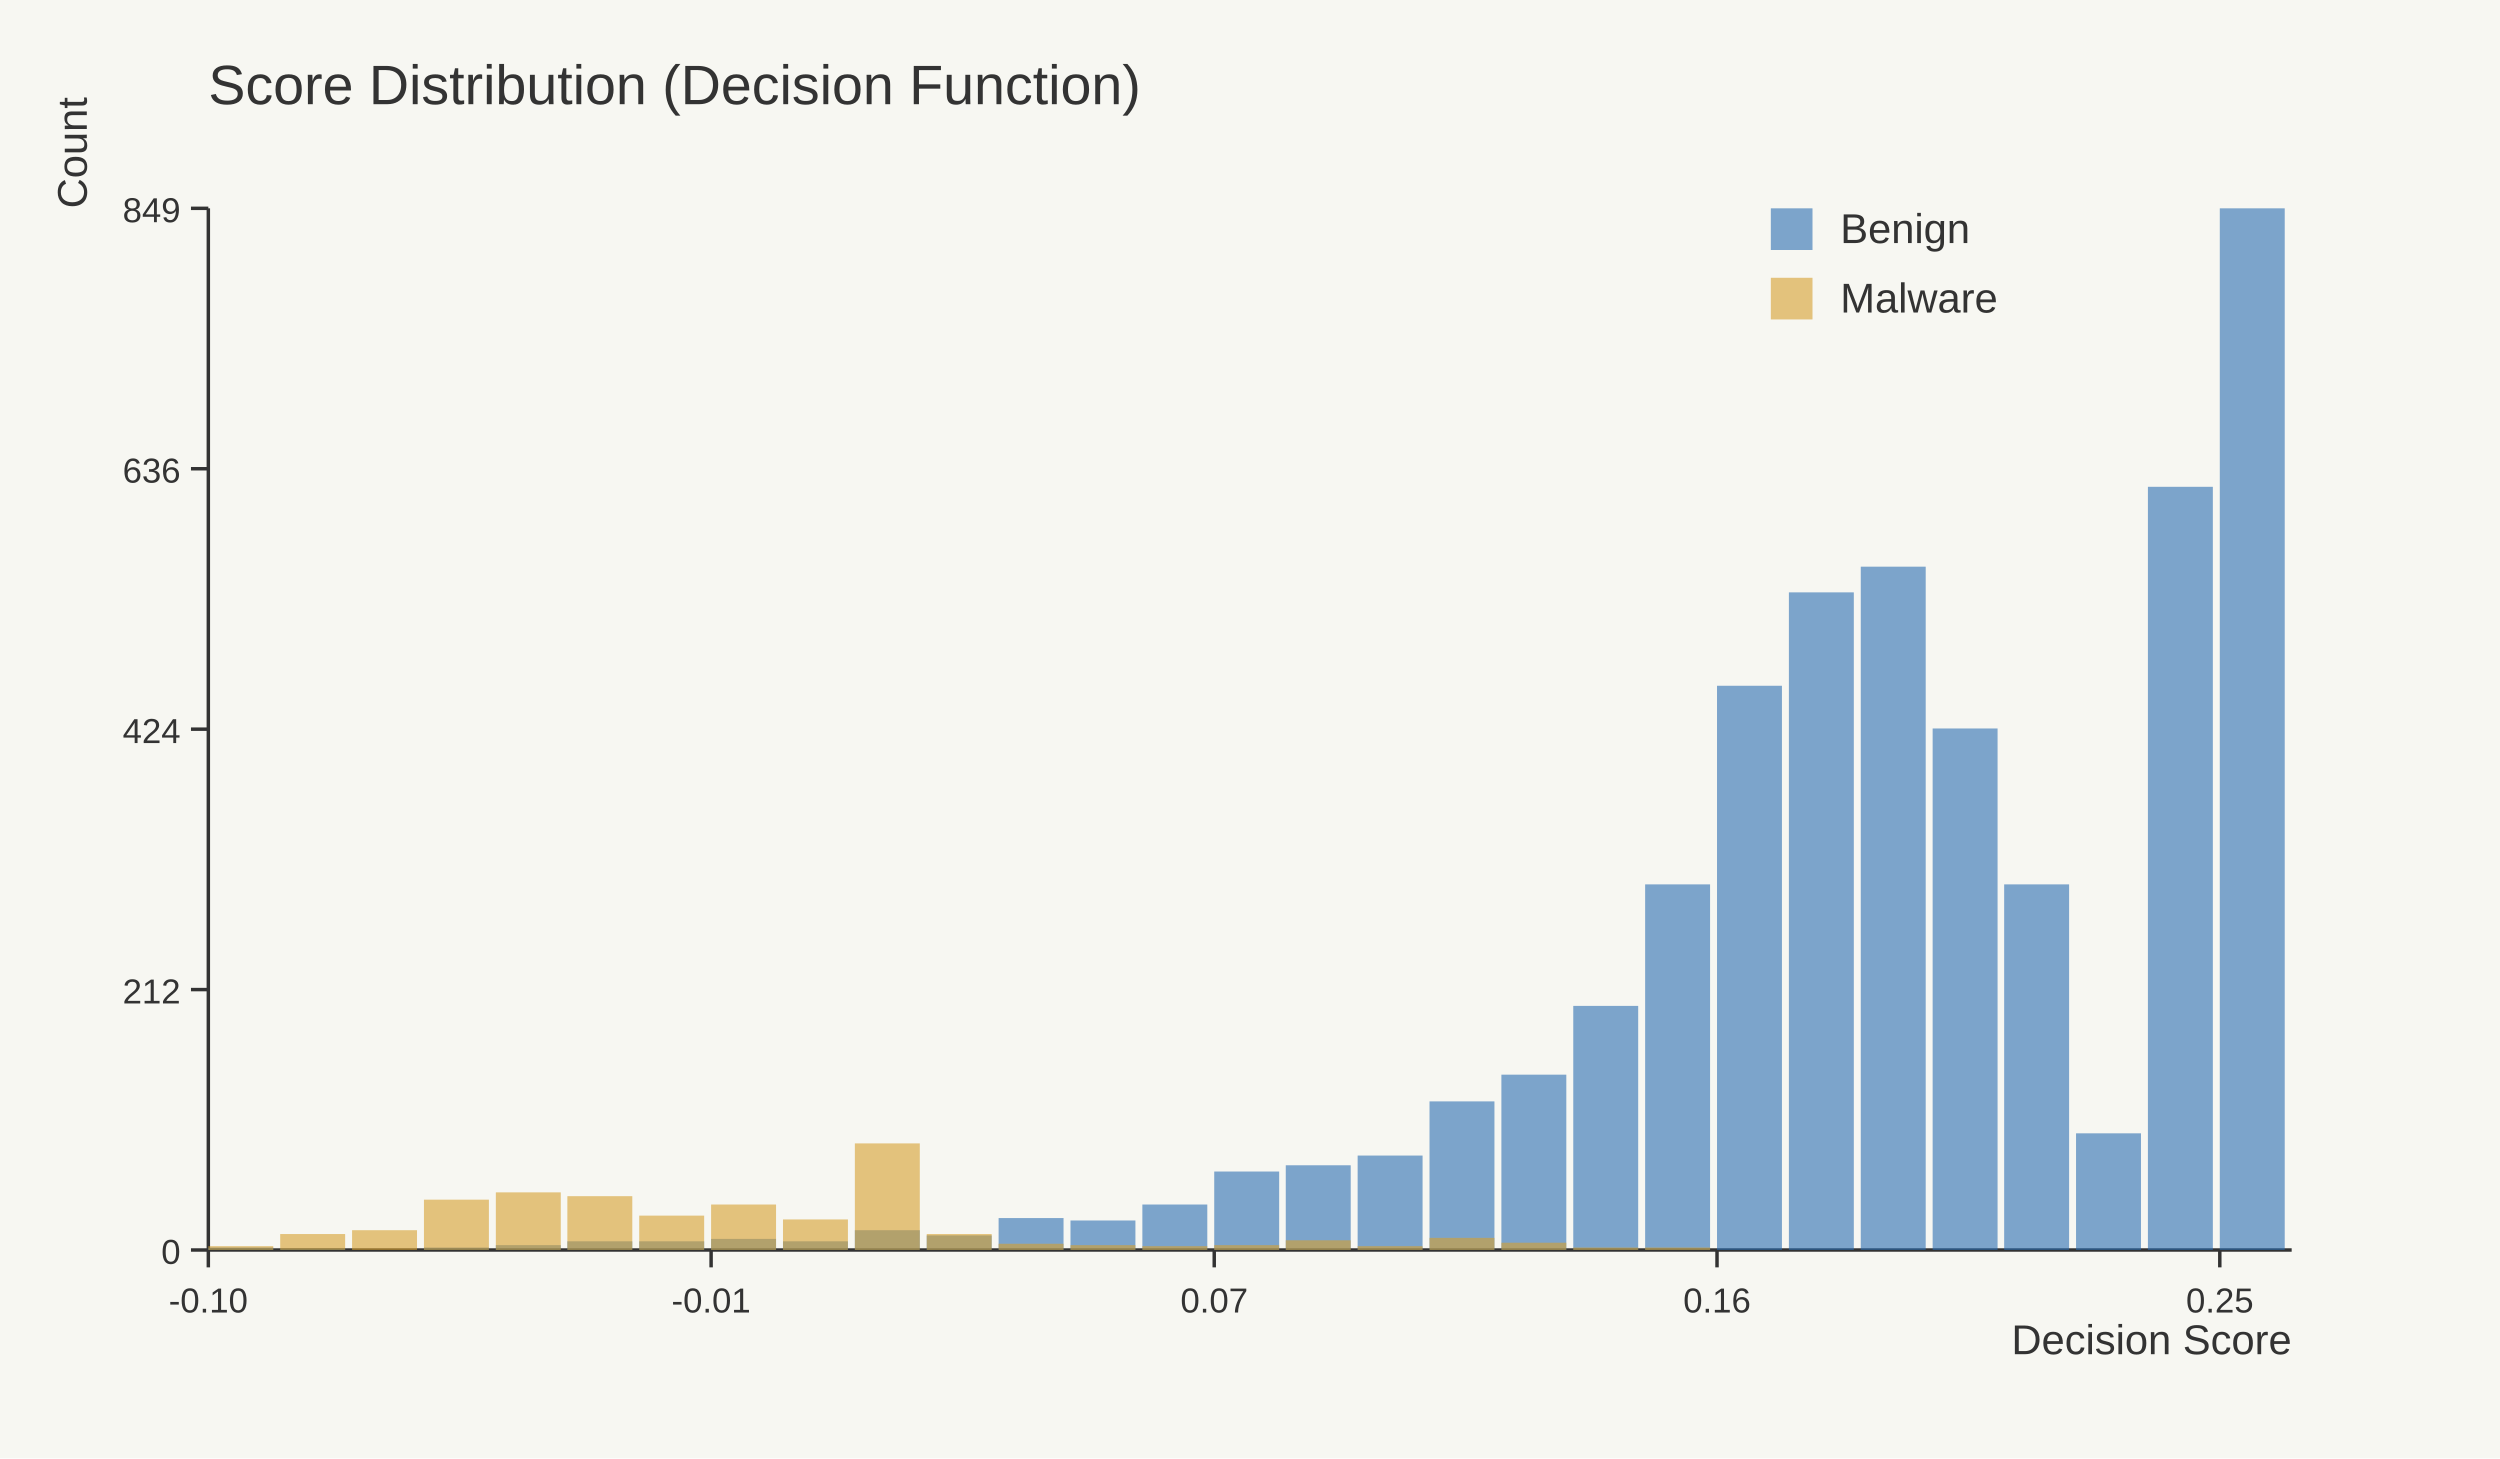
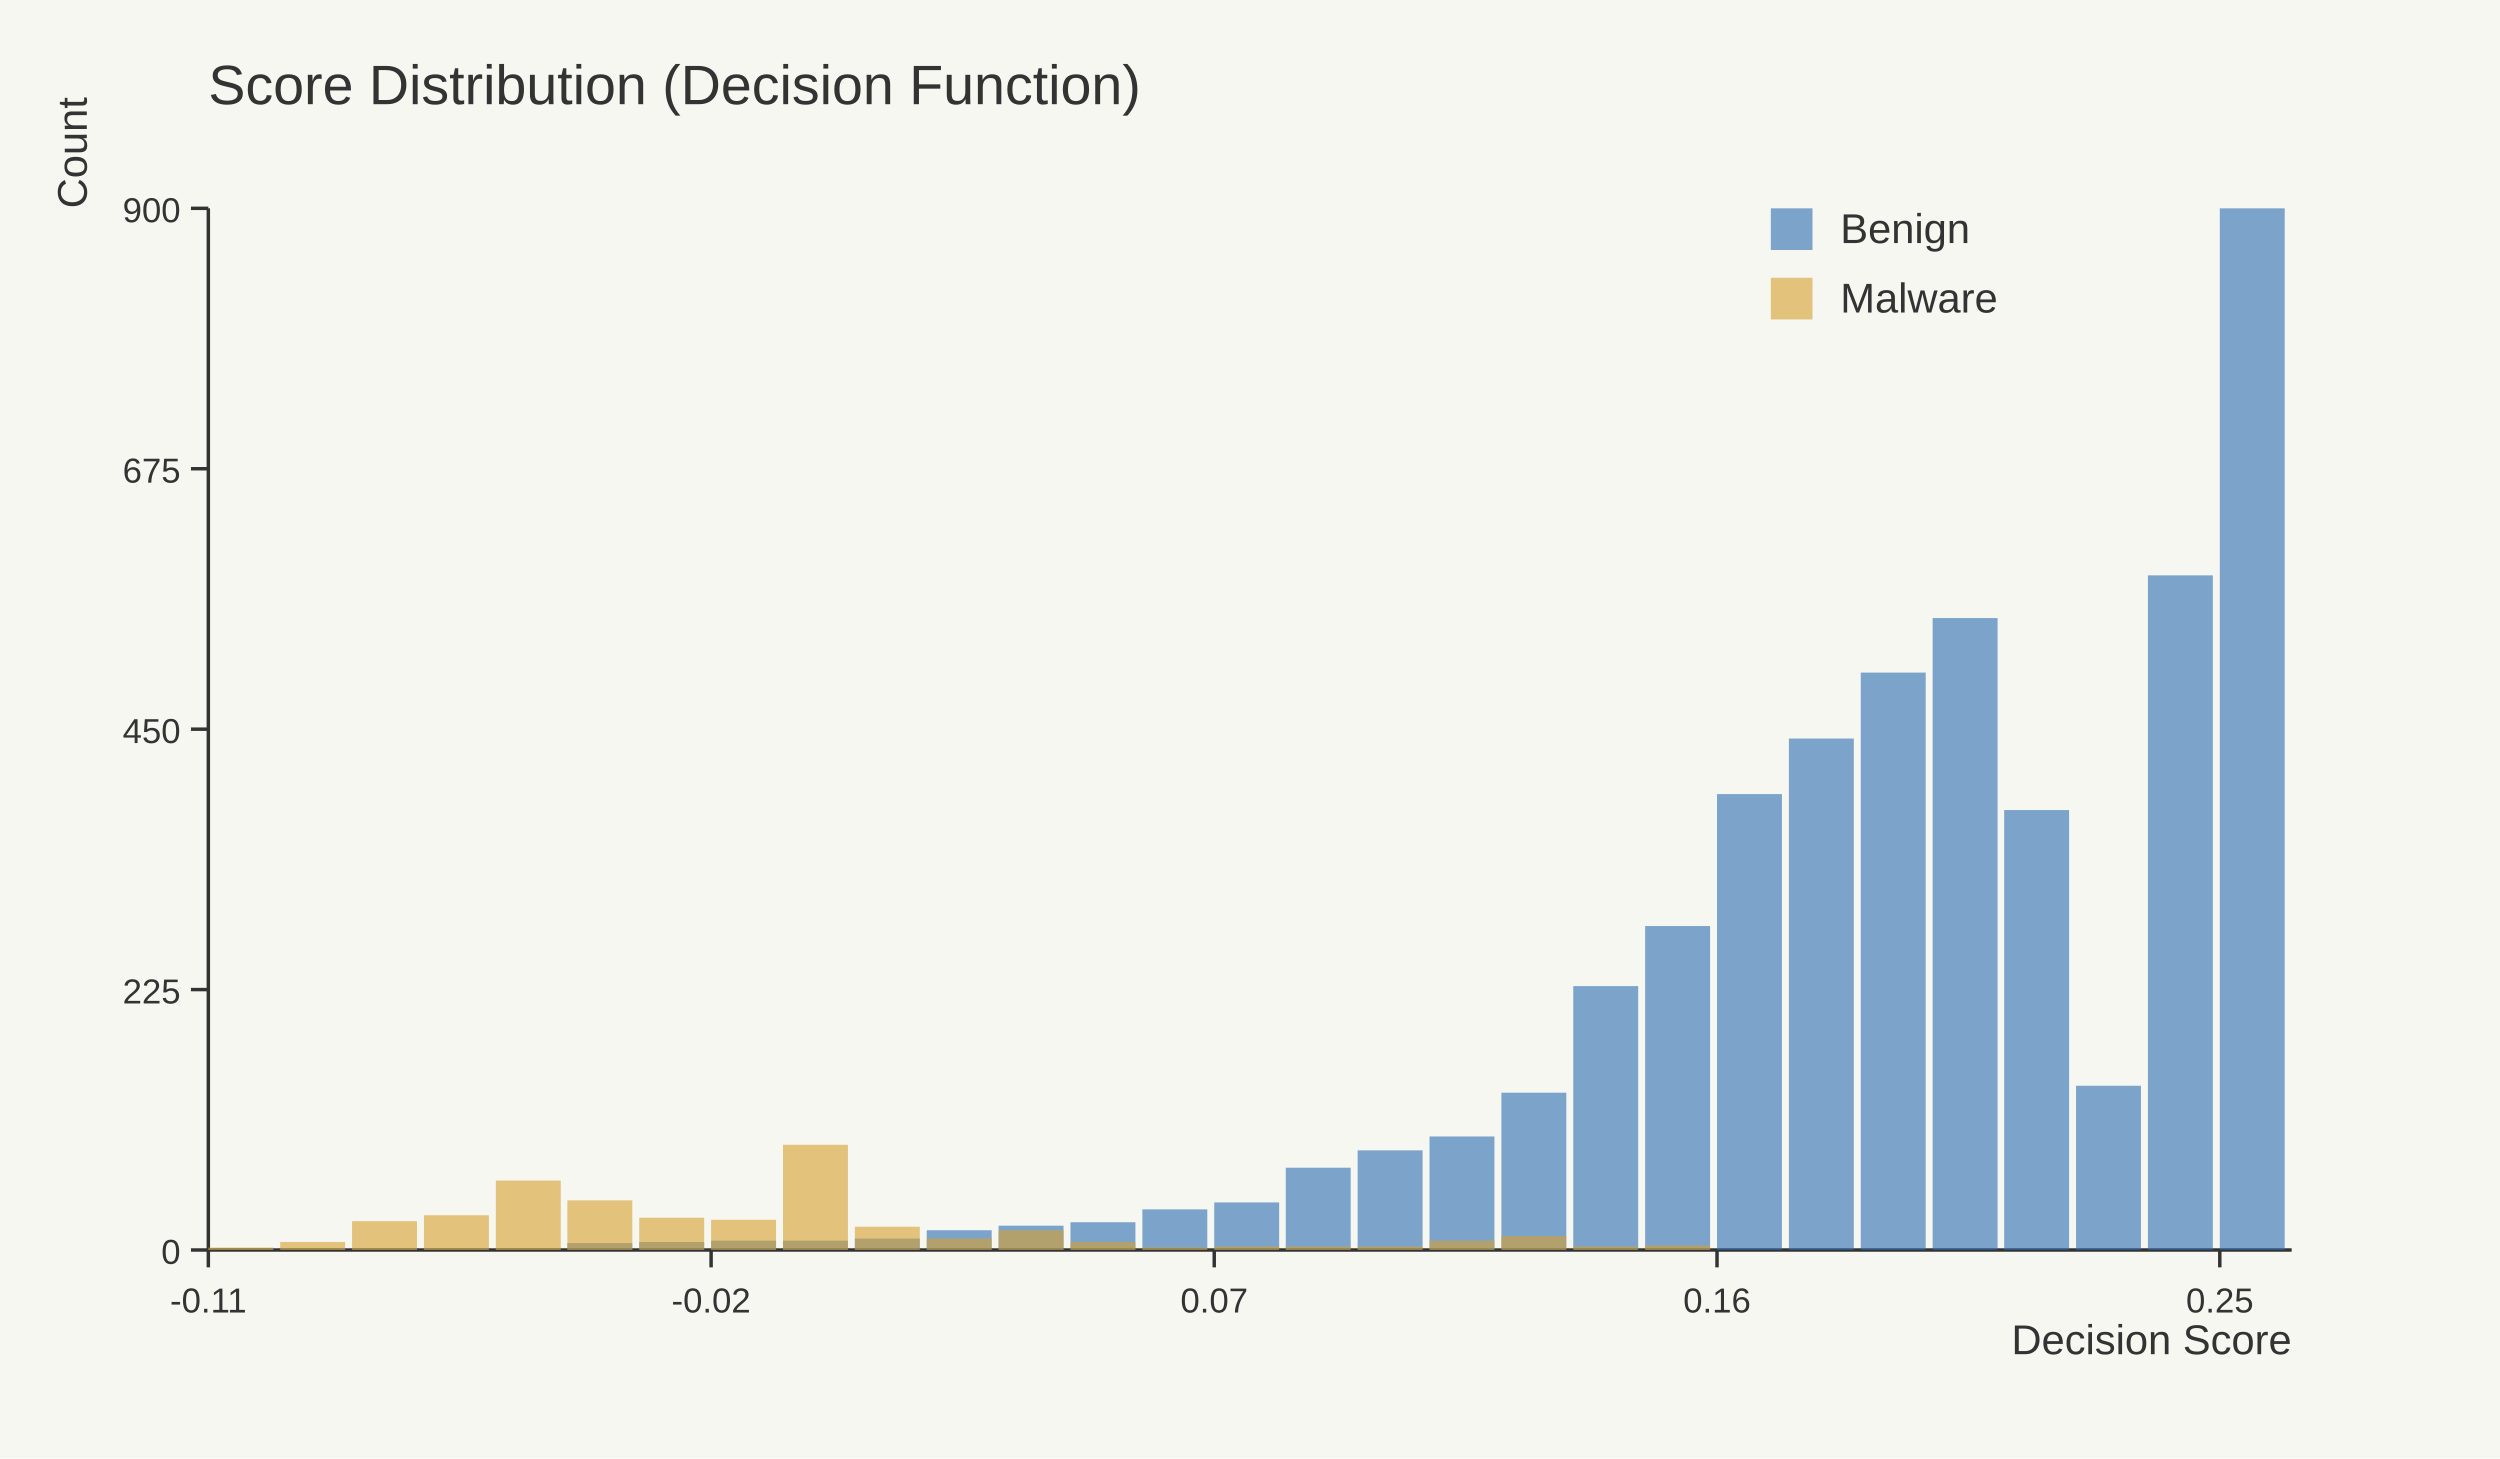
<svg xmlns="http://www.w3.org/2000/svg" width="720" height="420" viewBox="0 0 720 420">
  <rect width="100%" height="100%" fill="#f7f7f2" />
  <text x="60" y="30" font-family="Arial" font-size="16" fill="#333">Score Distribution (Decision Function)</text>
  <line x1="60" y1="360" x2="660" y2="360" stroke="#333" stroke-width="1" />
  <line x1="60" y1="360" x2="60" y2="60" stroke="#333" stroke-width="1" />
  <line x1="60.0" y1="360" x2="60.0" y2="365" stroke="#333" stroke-width="1" />
-   <text x="60.0" y="378" font-family="Arial" font-size="10" text-anchor="middle" fill="#333">-0.10</text>
+   <text x="60.0" y="378" font-family="Arial" font-size="10" text-anchor="middle" fill="#333">-0.11</text>
  <line x1="204.8" y1="360" x2="204.8" y2="365" stroke="#333" stroke-width="1" />
-   <text x="204.8" y="378" font-family="Arial" font-size="10" text-anchor="middle" fill="#333">-0.01</text>
+   <text x="204.8" y="378" font-family="Arial" font-size="10" text-anchor="middle" fill="#333">-0.02</text>
  <line x1="349.7" y1="360" x2="349.7" y2="365" stroke="#333" stroke-width="1" />
  <text x="349.7" y="378" font-family="Arial" font-size="10" text-anchor="middle" fill="#333">0.07</text>
  <line x1="494.5" y1="360" x2="494.5" y2="365" stroke="#333" stroke-width="1" />
  <text x="494.5" y="378" font-family="Arial" font-size="10" text-anchor="middle" fill="#333">0.16</text>
  <line x1="639.3" y1="360" x2="639.3" y2="365" stroke="#333" stroke-width="1" />
  <text x="639.3" y="378" font-family="Arial" font-size="10" text-anchor="middle" fill="#333">0.25</text>
  <line x1="60" y1="360.0" x2="55" y2="360.0" stroke="#333" stroke-width="1" />
  <text x="52" y="364.0" font-family="Arial" font-size="10" text-anchor="end" fill="#333">0</text>
  <line x1="60" y1="285.0" x2="55" y2="285.0" stroke="#333" stroke-width="1" />
-   <text x="52" y="289.0" font-family="Arial" font-size="10" text-anchor="end" fill="#333">212</text>
+   <text x="52" y="289.0" font-family="Arial" font-size="10" text-anchor="end" fill="#333">225</text>
  <line x1="60" y1="210.0" x2="55" y2="210.0" stroke="#333" stroke-width="1" />
-   <text x="52" y="214.0" font-family="Arial" font-size="10" text-anchor="end" fill="#333">424</text>
+   <text x="52" y="214.0" font-family="Arial" font-size="10" text-anchor="end" fill="#333">450</text>
  <line x1="60" y1="135.0" x2="55" y2="135.0" stroke="#333" stroke-width="1" />
-   <text x="52" y="139.0" font-family="Arial" font-size="10" text-anchor="end" fill="#333">636</text>
+   <text x="52" y="139.0" font-family="Arial" font-size="10" text-anchor="end" fill="#333">675</text>
  <line x1="60" y1="60.0" x2="55" y2="60.0" stroke="#333" stroke-width="1" />
-   <text x="52" y="64.0" font-family="Arial" font-size="10" text-anchor="end" fill="#333">849</text>
-   <rect x="60.0" y="359.3" width="18.7" height="0.7" fill="#2b6cb0" fill-opacity="0.6" />
-   <rect x="60.0" y="358.9" width="18.7" height="1.1" fill="#d69e2e" fill-opacity="0.6" />
-   <rect x="80.7" y="359.6" width="18.7" height="0.4" fill="#2b6cb0" fill-opacity="0.6" />
-   <rect x="80.7" y="355.4" width="18.7" height="4.6" fill="#d69e2e" fill-opacity="0.6" />
-   <rect x="101.4" y="360.0" width="18.7" height="0.0" fill="#2b6cb0" fill-opacity="0.6" />
-   <rect x="101.4" y="354.3" width="18.7" height="5.7" fill="#d69e2e" fill-opacity="0.6" />
-   <rect x="122.1" y="359.3" width="18.7" height="0.7" fill="#2b6cb0" fill-opacity="0.6" />
-   <rect x="122.1" y="345.5" width="18.7" height="14.5" fill="#d69e2e" fill-opacity="0.6" />
-   <rect x="142.8" y="358.6" width="18.7" height="1.4" fill="#2b6cb0" fill-opacity="0.6" />
-   <rect x="142.8" y="343.4" width="18.7" height="16.6" fill="#d69e2e" fill-opacity="0.6" />
-   <rect x="163.4" y="357.5" width="18.7" height="2.5" fill="#2b6cb0" fill-opacity="0.6" />
-   <rect x="163.4" y="344.5" width="18.7" height="15.5" fill="#d69e2e" fill-opacity="0.6" />
-   <rect x="184.1" y="357.5" width="18.7" height="2.5" fill="#2b6cb0" fill-opacity="0.6" />
-   <rect x="184.1" y="350.1" width="18.7" height="9.9" fill="#d69e2e" fill-opacity="0.6" />
-   <rect x="204.8" y="356.8" width="18.7" height="3.2" fill="#2b6cb0" fill-opacity="0.6" />
-   <rect x="204.8" y="346.9" width="18.7" height="13.1" fill="#d69e2e" fill-opacity="0.6" />
-   <rect x="225.5" y="357.5" width="18.7" height="2.5" fill="#2b6cb0" fill-opacity="0.6" />
-   <rect x="225.5" y="351.2" width="18.7" height="8.8" fill="#d69e2e" fill-opacity="0.6" />
-   <rect x="246.2" y="354.3" width="18.7" height="5.7" fill="#2b6cb0" fill-opacity="0.6" />
-   <rect x="246.2" y="329.3" width="18.7" height="30.7" fill="#d69e2e" fill-opacity="0.6" />
-   <rect x="266.9" y="355.8" width="18.7" height="4.2" fill="#2b6cb0" fill-opacity="0.6" />
-   <rect x="266.9" y="355.4" width="18.7" height="4.6" fill="#d69e2e" fill-opacity="0.6" />
-   <rect x="287.6" y="350.8" width="18.7" height="9.2" fill="#2b6cb0" fill-opacity="0.6" />
-   <rect x="287.6" y="358.2" width="18.7" height="1.8" fill="#d69e2e" fill-opacity="0.6" />
-   <rect x="308.3" y="351.5" width="18.7" height="8.5" fill="#2b6cb0" fill-opacity="0.6" />
-   <rect x="308.3" y="358.6" width="18.7" height="1.4" fill="#d69e2e" fill-opacity="0.6" />
-   <rect x="329.0" y="346.9" width="18.7" height="13.1" fill="#2b6cb0" fill-opacity="0.6" />
-   <rect x="329.0" y="358.9" width="18.7" height="1.1" fill="#d69e2e" fill-opacity="0.6" />
-   <rect x="349.7" y="337.4" width="18.7" height="22.6" fill="#2b6cb0" fill-opacity="0.6" />
-   <rect x="349.7" y="358.6" width="18.7" height="1.4" fill="#d69e2e" fill-opacity="0.6" />
-   <rect x="370.3" y="335.6" width="18.7" height="24.4" fill="#2b6cb0" fill-opacity="0.6" />
-   <rect x="370.3" y="357.2" width="18.7" height="2.8" fill="#d69e2e" fill-opacity="0.6" />
-   <rect x="391.0" y="332.8" width="18.7" height="27.2" fill="#2b6cb0" fill-opacity="0.6" />
-   <rect x="391.0" y="358.9" width="18.7" height="1.1" fill="#d69e2e" fill-opacity="0.6" />
-   <rect x="411.7" y="317.2" width="18.7" height="42.8" fill="#2b6cb0" fill-opacity="0.6" />
-   <rect x="411.7" y="356.5" width="18.7" height="3.5" fill="#d69e2e" fill-opacity="0.6" />
-   <rect x="432.4" y="309.5" width="18.7" height="50.5" fill="#2b6cb0" fill-opacity="0.6" />
-   <rect x="432.4" y="357.9" width="18.7" height="2.1" fill="#d69e2e" fill-opacity="0.6" />
-   <rect x="453.1" y="289.7" width="18.7" height="70.3" fill="#2b6cb0" fill-opacity="0.6" />
-   <rect x="453.1" y="359.3" width="18.7" height="0.7" fill="#d69e2e" fill-opacity="0.6" />
-   <rect x="473.8" y="254.7" width="18.7" height="105.3" fill="#2b6cb0" fill-opacity="0.6" />
-   <rect x="473.8" y="359.3" width="18.7" height="0.7" fill="#d69e2e" fill-opacity="0.6" />
-   <rect x="494.5" y="197.5" width="18.7" height="162.5" fill="#2b6cb0" fill-opacity="0.6" />
+   <text x="52" y="64.0" font-family="Arial" font-size="10" text-anchor="end" fill="#333">900</text>
+   <rect x="60.0" y="359.7" width="18.7" height="0.3" fill="#2b6cb0" fill-opacity="0.6" />
+   <rect x="60.0" y="359.3" width="18.7" height="0.7" fill="#d69e2e" fill-opacity="0.6" />
+   <rect x="80.7" y="359.7" width="18.7" height="0.3" fill="#2b6cb0" fill-opacity="0.6" />
+   <rect x="80.7" y="357.7" width="18.7" height="2.3" fill="#d69e2e" fill-opacity="0.6" />
+   <rect x="101.4" y="359.7" width="18.7" height="0.3" fill="#2b6cb0" fill-opacity="0.6" />
+   <rect x="101.4" y="351.7" width="18.7" height="8.3" fill="#d69e2e" fill-opacity="0.6" />
+   <rect x="122.1" y="359.7" width="18.7" height="0.3" fill="#2b6cb0" fill-opacity="0.6" />
+   <rect x="122.1" y="350.0" width="18.7" height="10.0" fill="#d69e2e" fill-opacity="0.6" />
+   <rect x="142.8" y="359.7" width="18.7" height="0.3" fill="#2b6cb0" fill-opacity="0.6" />
+   <rect x="142.8" y="340.0" width="18.7" height="20.0" fill="#d69e2e" fill-opacity="0.6" />
+   <rect x="163.4" y="358.0" width="18.7" height="2.0" fill="#2b6cb0" fill-opacity="0.6" />
+   <rect x="163.4" y="345.7" width="18.7" height="14.3" fill="#d69e2e" fill-opacity="0.6" />
+   <rect x="184.1" y="357.7" width="18.7" height="2.3" fill="#2b6cb0" fill-opacity="0.6" />
+   <rect x="184.1" y="350.7" width="18.7" height="9.3" fill="#d69e2e" fill-opacity="0.6" />
+   <rect x="204.8" y="357.3" width="18.7" height="2.7" fill="#2b6cb0" fill-opacity="0.6" />
+   <rect x="204.8" y="351.3" width="18.7" height="8.7" fill="#d69e2e" fill-opacity="0.6" />
+   <rect x="225.5" y="357.3" width="18.7" height="2.7" fill="#2b6cb0" fill-opacity="0.6" />
+   <rect x="225.5" y="329.7" width="18.7" height="30.3" fill="#d69e2e" fill-opacity="0.6" />
+   <rect x="246.2" y="356.7" width="18.7" height="3.3" fill="#2b6cb0" fill-opacity="0.6" />
+   <rect x="246.2" y="353.3" width="18.7" height="6.7" fill="#d69e2e" fill-opacity="0.6" />
+   <rect x="266.9" y="354.3" width="18.7" height="5.7" fill="#2b6cb0" fill-opacity="0.6" />
+   <rect x="266.9" y="356.7" width="18.7" height="3.3" fill="#d69e2e" fill-opacity="0.6" />
+   <rect x="287.6" y="353.0" width="18.7" height="7.0" fill="#2b6cb0" fill-opacity="0.6" />
+   <rect x="287.6" y="354.3" width="18.7" height="5.7" fill="#d69e2e" fill-opacity="0.6" />
+   <rect x="308.3" y="352.0" width="18.7" height="8.0" fill="#2b6cb0" fill-opacity="0.6" />
+   <rect x="308.3" y="357.7" width="18.7" height="2.3" fill="#d69e2e" fill-opacity="0.6" />
+   <rect x="329.0" y="348.3" width="18.7" height="11.7" fill="#2b6cb0" fill-opacity="0.6" />
+   <rect x="329.0" y="359.3" width="18.7" height="0.7" fill="#d69e2e" fill-opacity="0.6" />
+   <rect x="349.7" y="346.3" width="18.7" height="13.7" fill="#2b6cb0" fill-opacity="0.6" />
+   <rect x="349.7" y="359.0" width="18.7" height="1.0" fill="#d69e2e" fill-opacity="0.6" />
+   <rect x="370.3" y="336.3" width="18.7" height="23.7" fill="#2b6cb0" fill-opacity="0.6" />
+   <rect x="370.3" y="359.0" width="18.7" height="1.0" fill="#d69e2e" fill-opacity="0.6" />
+   <rect x="391.0" y="331.3" width="18.7" height="28.7" fill="#2b6cb0" fill-opacity="0.6" />
+   <rect x="391.0" y="359.0" width="18.7" height="1.0" fill="#d69e2e" fill-opacity="0.6" />
+   <rect x="411.7" y="327.3" width="18.7" height="32.7" fill="#2b6cb0" fill-opacity="0.6" />
+   <rect x="411.7" y="357.3" width="18.7" height="2.7" fill="#d69e2e" fill-opacity="0.6" />
+   <rect x="432.4" y="314.7" width="18.7" height="45.3" fill="#2b6cb0" fill-opacity="0.6" />
+   <rect x="432.4" y="356.0" width="18.7" height="4.0" fill="#d69e2e" fill-opacity="0.6" />
+   <rect x="453.1" y="284.0" width="18.7" height="76.0" fill="#2b6cb0" fill-opacity="0.6" />
+   <rect x="453.1" y="359.0" width="18.7" height="1.0" fill="#d69e2e" fill-opacity="0.6" />
+   <rect x="473.8" y="266.7" width="18.7" height="93.3" fill="#2b6cb0" fill-opacity="0.6" />
+   <rect x="473.8" y="358.7" width="18.7" height="1.3" fill="#d69e2e" fill-opacity="0.6" />
+   <rect x="494.5" y="228.7" width="18.7" height="131.3" fill="#2b6cb0" fill-opacity="0.6" />
  <rect x="494.5" y="360.0" width="18.7" height="0.0" fill="#d69e2e" fill-opacity="0.6" />
-   <rect x="515.2" y="170.6" width="18.7" height="189.4" fill="#2b6cb0" fill-opacity="0.6" />
+   <rect x="515.2" y="212.7" width="18.7" height="147.3" fill="#2b6cb0" fill-opacity="0.6" />
  <rect x="515.2" y="360.0" width="18.7" height="0.0" fill="#d69e2e" fill-opacity="0.6" />
-   <rect x="535.9" y="163.2" width="18.7" height="196.8" fill="#2b6cb0" fill-opacity="0.6" />
+   <rect x="535.9" y="193.7" width="18.7" height="166.3" fill="#2b6cb0" fill-opacity="0.6" />
  <rect x="535.9" y="360.0" width="18.7" height="0.0" fill="#d69e2e" fill-opacity="0.6" />
-   <rect x="556.6" y="209.8" width="18.7" height="150.2" fill="#2b6cb0" fill-opacity="0.6" />
+   <rect x="556.6" y="178.0" width="18.7" height="182.0" fill="#2b6cb0" fill-opacity="0.6" />
  <rect x="556.6" y="360.0" width="18.7" height="0.0" fill="#d69e2e" fill-opacity="0.6" />
-   <rect x="577.2" y="254.7" width="18.7" height="105.3" fill="#2b6cb0" fill-opacity="0.6" />
+   <rect x="577.2" y="233.3" width="18.7" height="126.7" fill="#2b6cb0" fill-opacity="0.6" />
  <rect x="577.2" y="360.0" width="18.7" height="0.0" fill="#d69e2e" fill-opacity="0.6" />
-   <rect x="597.9" y="326.4" width="18.7" height="33.6" fill="#2b6cb0" fill-opacity="0.6" />
+   <rect x="597.9" y="312.7" width="18.7" height="47.3" fill="#2b6cb0" fill-opacity="0.6" />
  <rect x="597.9" y="360.0" width="18.7" height="0.0" fill="#d69e2e" fill-opacity="0.6" />
-   <rect x="618.6" y="140.2" width="18.7" height="219.8" fill="#2b6cb0" fill-opacity="0.6" />
+   <rect x="618.6" y="165.7" width="18.7" height="194.3" fill="#2b6cb0" fill-opacity="0.6" />
  <rect x="618.6" y="360.0" width="18.7" height="0.0" fill="#d69e2e" fill-opacity="0.6" />
  <rect x="639.3" y="60.0" width="18.7" height="300.0" fill="#2b6cb0" fill-opacity="0.6" />
  <rect x="639.3" y="360.0" width="18.7" height="0.0" fill="#d69e2e" fill-opacity="0.6" />
  <text x="660" y="390" font-family="Arial" font-size="12" text-anchor="end" fill="#333">Decision Score</text>
  <text x="25" y="60" font-family="Arial" font-size="12" fill="#333" transform="rotate(-90 25,60)">Count</text>
  <rect x="510" y="60" width="12" height="12" fill="#2b6cb0" fill-opacity="0.6" />
  <text x="530" y="70" font-family="Arial" font-size="12" fill="#333">Benign</text>
  <rect x="510" y="80" width="12" height="12" fill="#d69e2e" fill-opacity="0.6" />
  <text x="530" y="90" font-family="Arial" font-size="12" fill="#333">Malware</text>
</svg>
